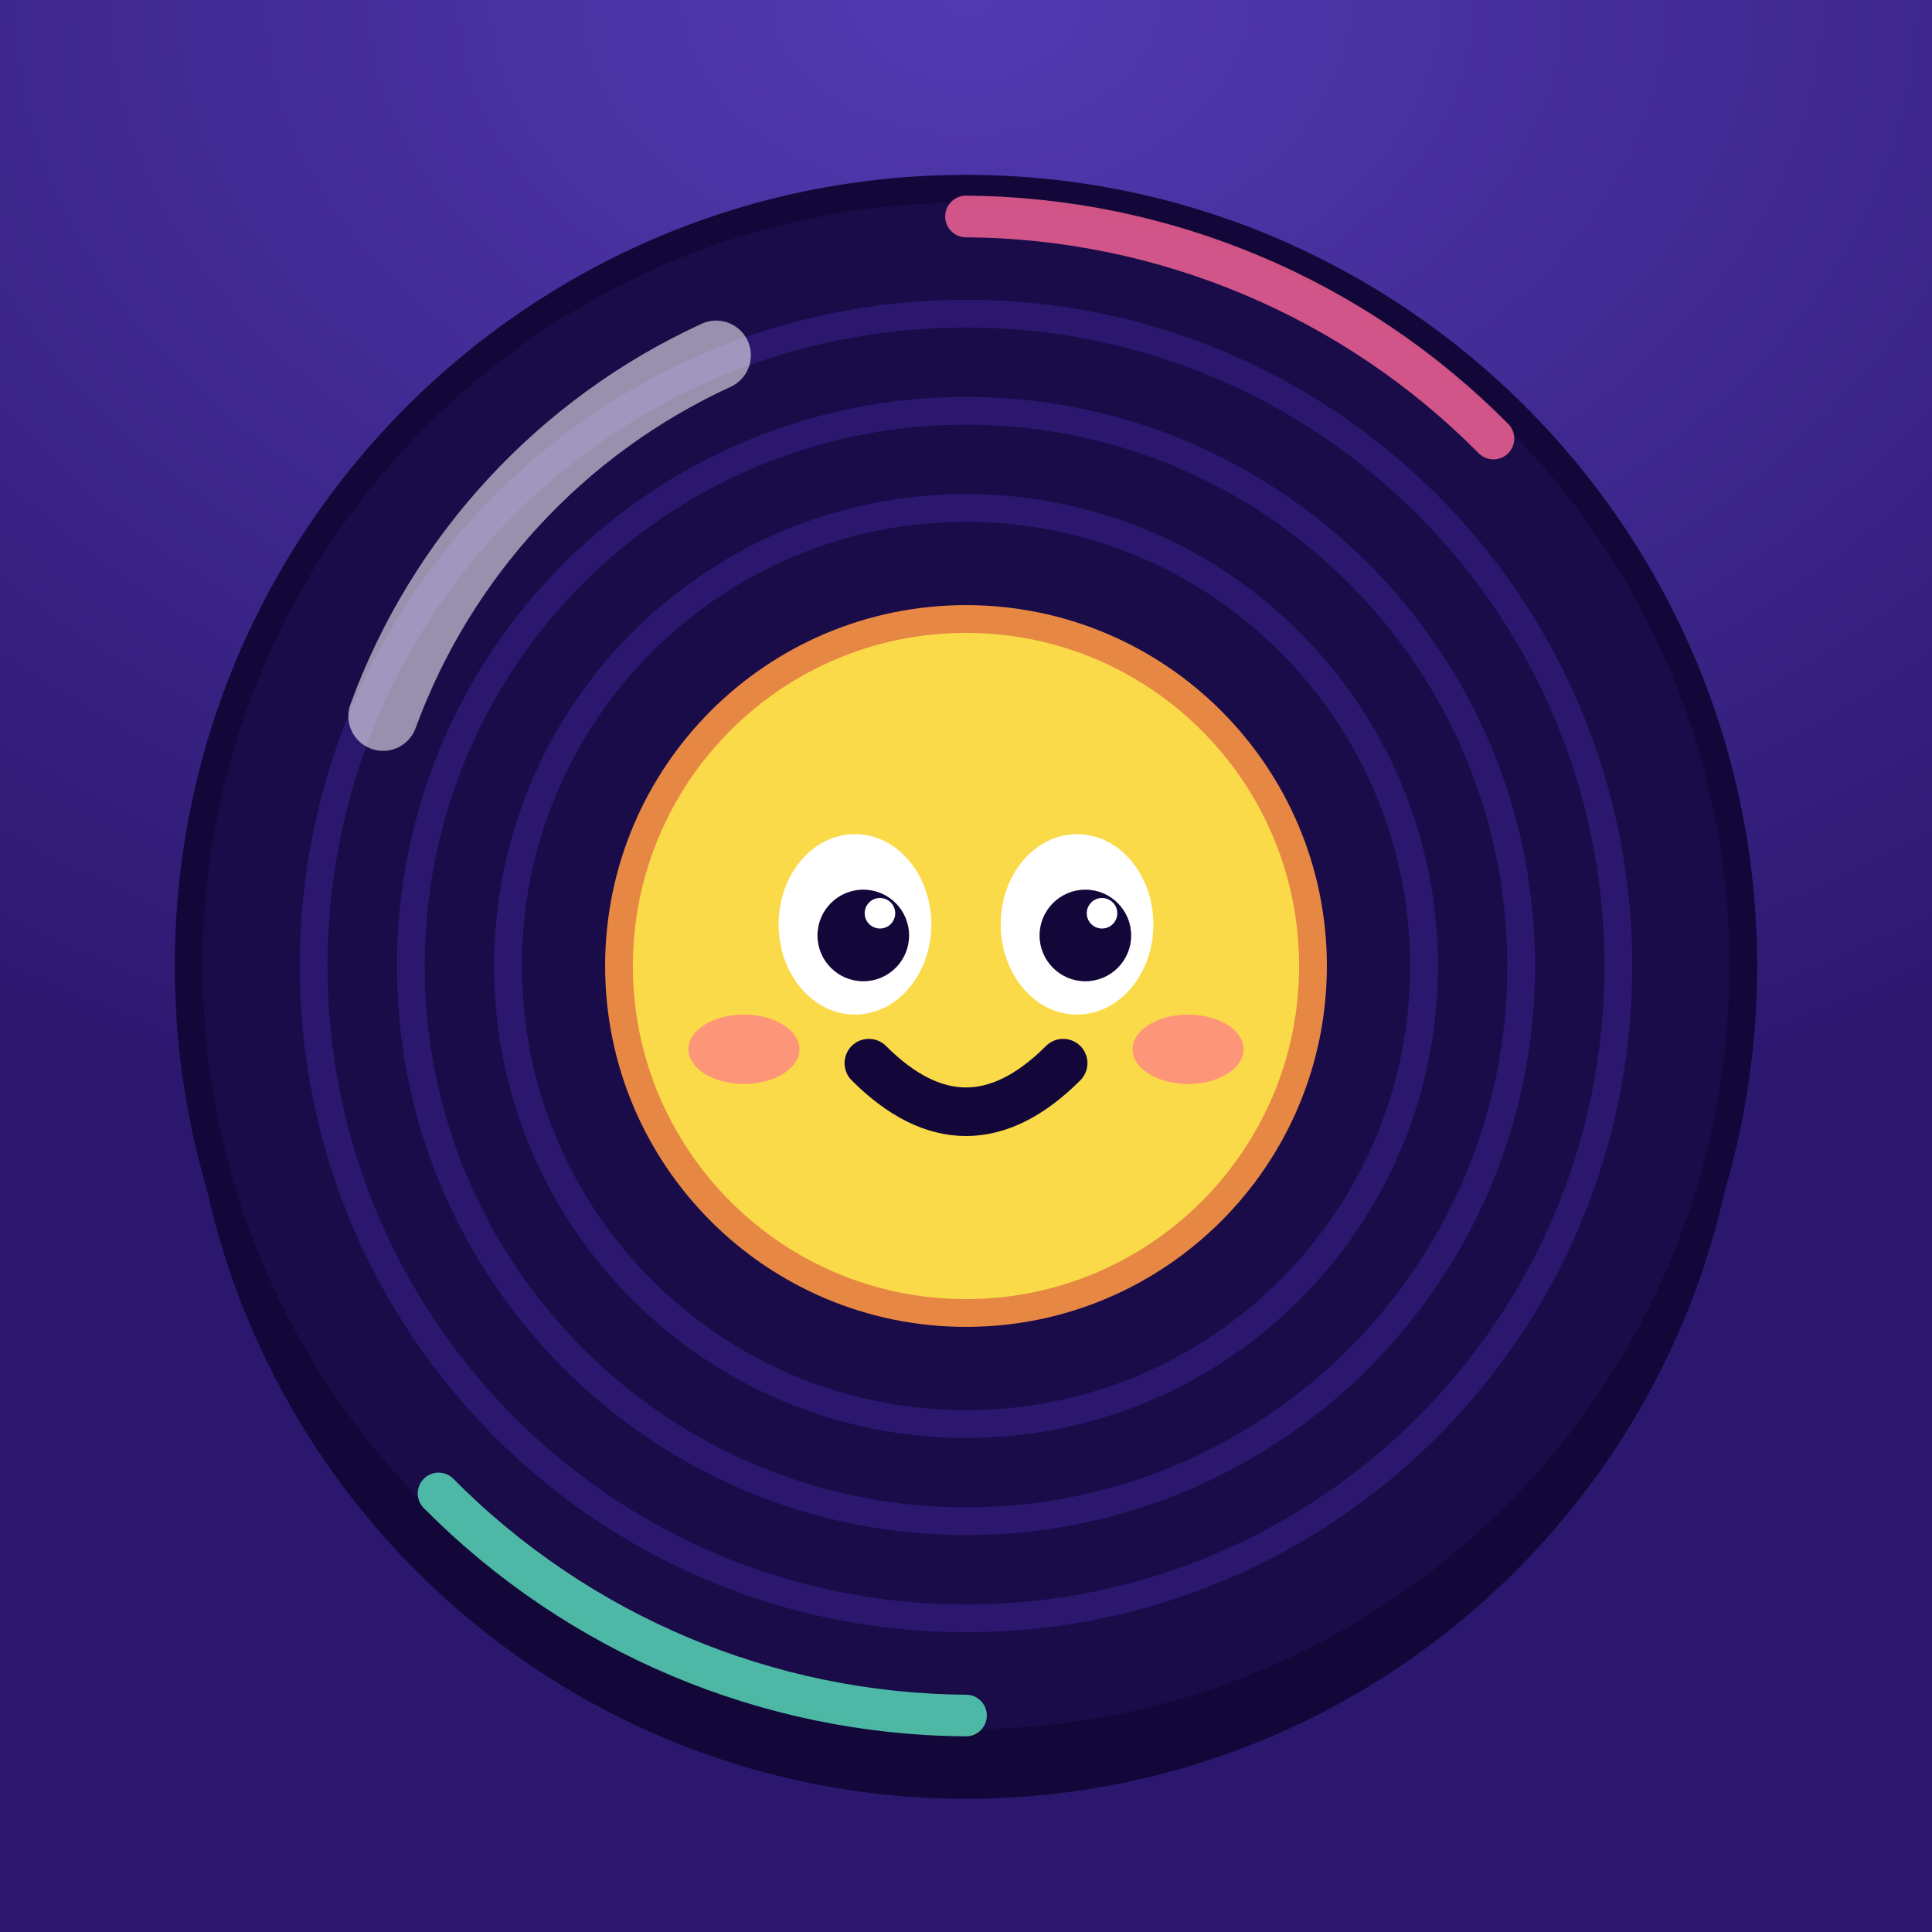
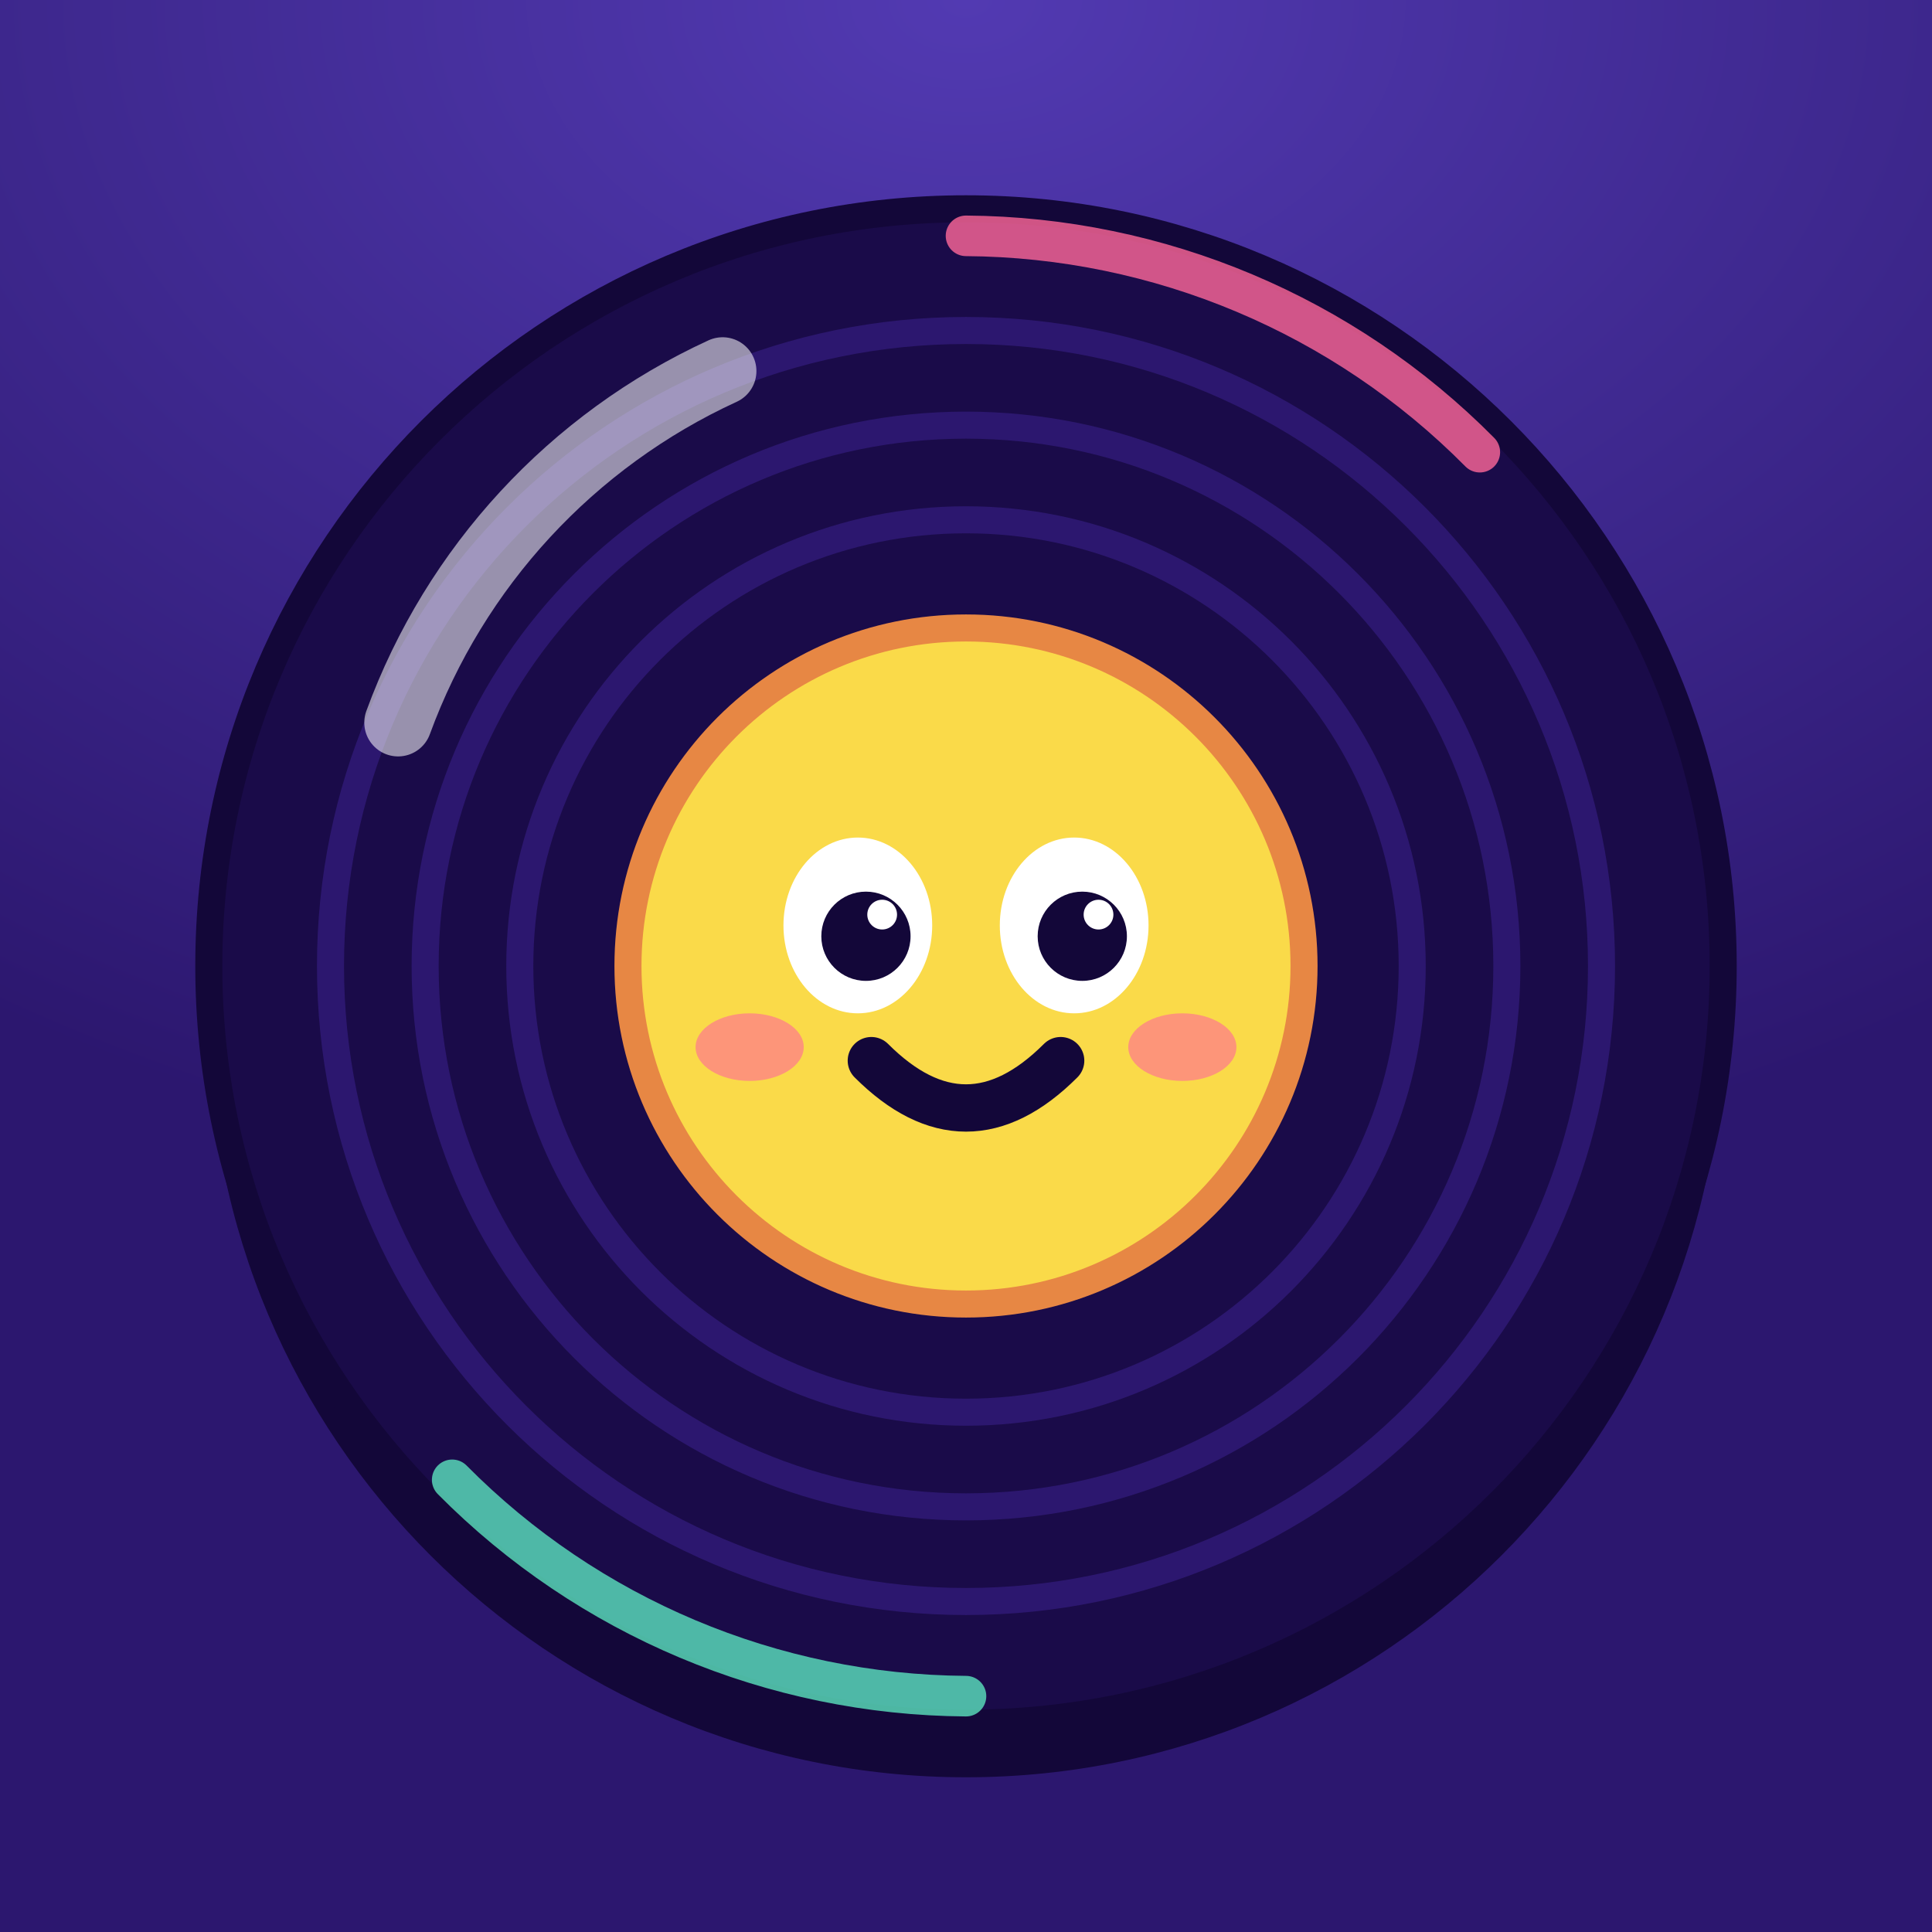
<svg xmlns="http://www.w3.org/2000/svg" viewBox="0 0 512 512">
  <defs>
    <radialGradient id="backdrop" gradientUnits="userSpaceOnUse" cx="256" cy="0" r="665.6" gradientTransform="scale(1 0.6923)">
      <stop offset="0" stop-color="#523AB2" />
      <stop offset="0.35" stop-color="#3F2990" />
      <stop offset="0.7" stop-color="#2C176F" />
    </radialGradient>
  </defs>
  <rect width="512" height="512" fill="url(#backdrop)" />
-   <svg x="35.3" y="35.3" width="441.4" height="441.4" viewBox="0 0 120 120">
+   <svg x="41" y="41" width="430" height="430" viewBox="0 0 120 120">
    <circle cx="60" cy="64" r="56" fill="#130739" />
    <circle cx="60" cy="60" r="56" fill="#1A0B49" stroke="#130739" stroke-width="2" />
    <g fill="none" stroke="#2C176F" stroke-width="2">
      <circle cx="60" cy="60" r="47" />
      <circle cx="60" cy="60" r="40" />
      <circle cx="60" cy="60" r="33" />
    </g>
    <g fill="none" stroke-width="3" stroke-linecap="round" opacity="0.8">
      <path d="M60 6 A54 54 0 0 1 98 22" stroke="#FF6899" />
      <path d="M60 114 A54 54 0 0 1 22 98" stroke="#5BE3BE" />
    </g>
    <circle cx="60" cy="60" r="25" fill="#FADA49" stroke="#E78744" stroke-width="2" />
    <g fill="#FFFFFF">
      <ellipse cx="52" cy="57" rx="5.5" ry="6.5" />
      <ellipse cx="68" cy="57" rx="5.5" ry="6.5" />
    </g>
    <g fill="#130739">
      <circle cx="52.6" cy="57.8" r="3.3" />
      <circle cx="68.6" cy="57.8" r="3.3" />
    </g>
    <g fill="#FFFFFF">
      <circle cx="53.8" cy="56.2" r="1.1" />
      <circle cx="69.8" cy="56.2" r="1.1" />
    </g>
    <g fill="#FF6899" opacity="0.6">
      <ellipse cx="44" cy="66" rx="4" ry="2.5" />
      <ellipse cx="76" cy="66" rx="4" ry="2.5" />
    </g>
    <path d="M53 67 Q60 74 67 67" fill="none" stroke="#130739" stroke-width="3.5" stroke-linecap="round" />
    <path d="M18 42 A46 46 0 0 1 42 16" fill="none" stroke="#FFFFFF" stroke-width="5" stroke-linecap="round" opacity="0.55" />
  </svg>
</svg>
